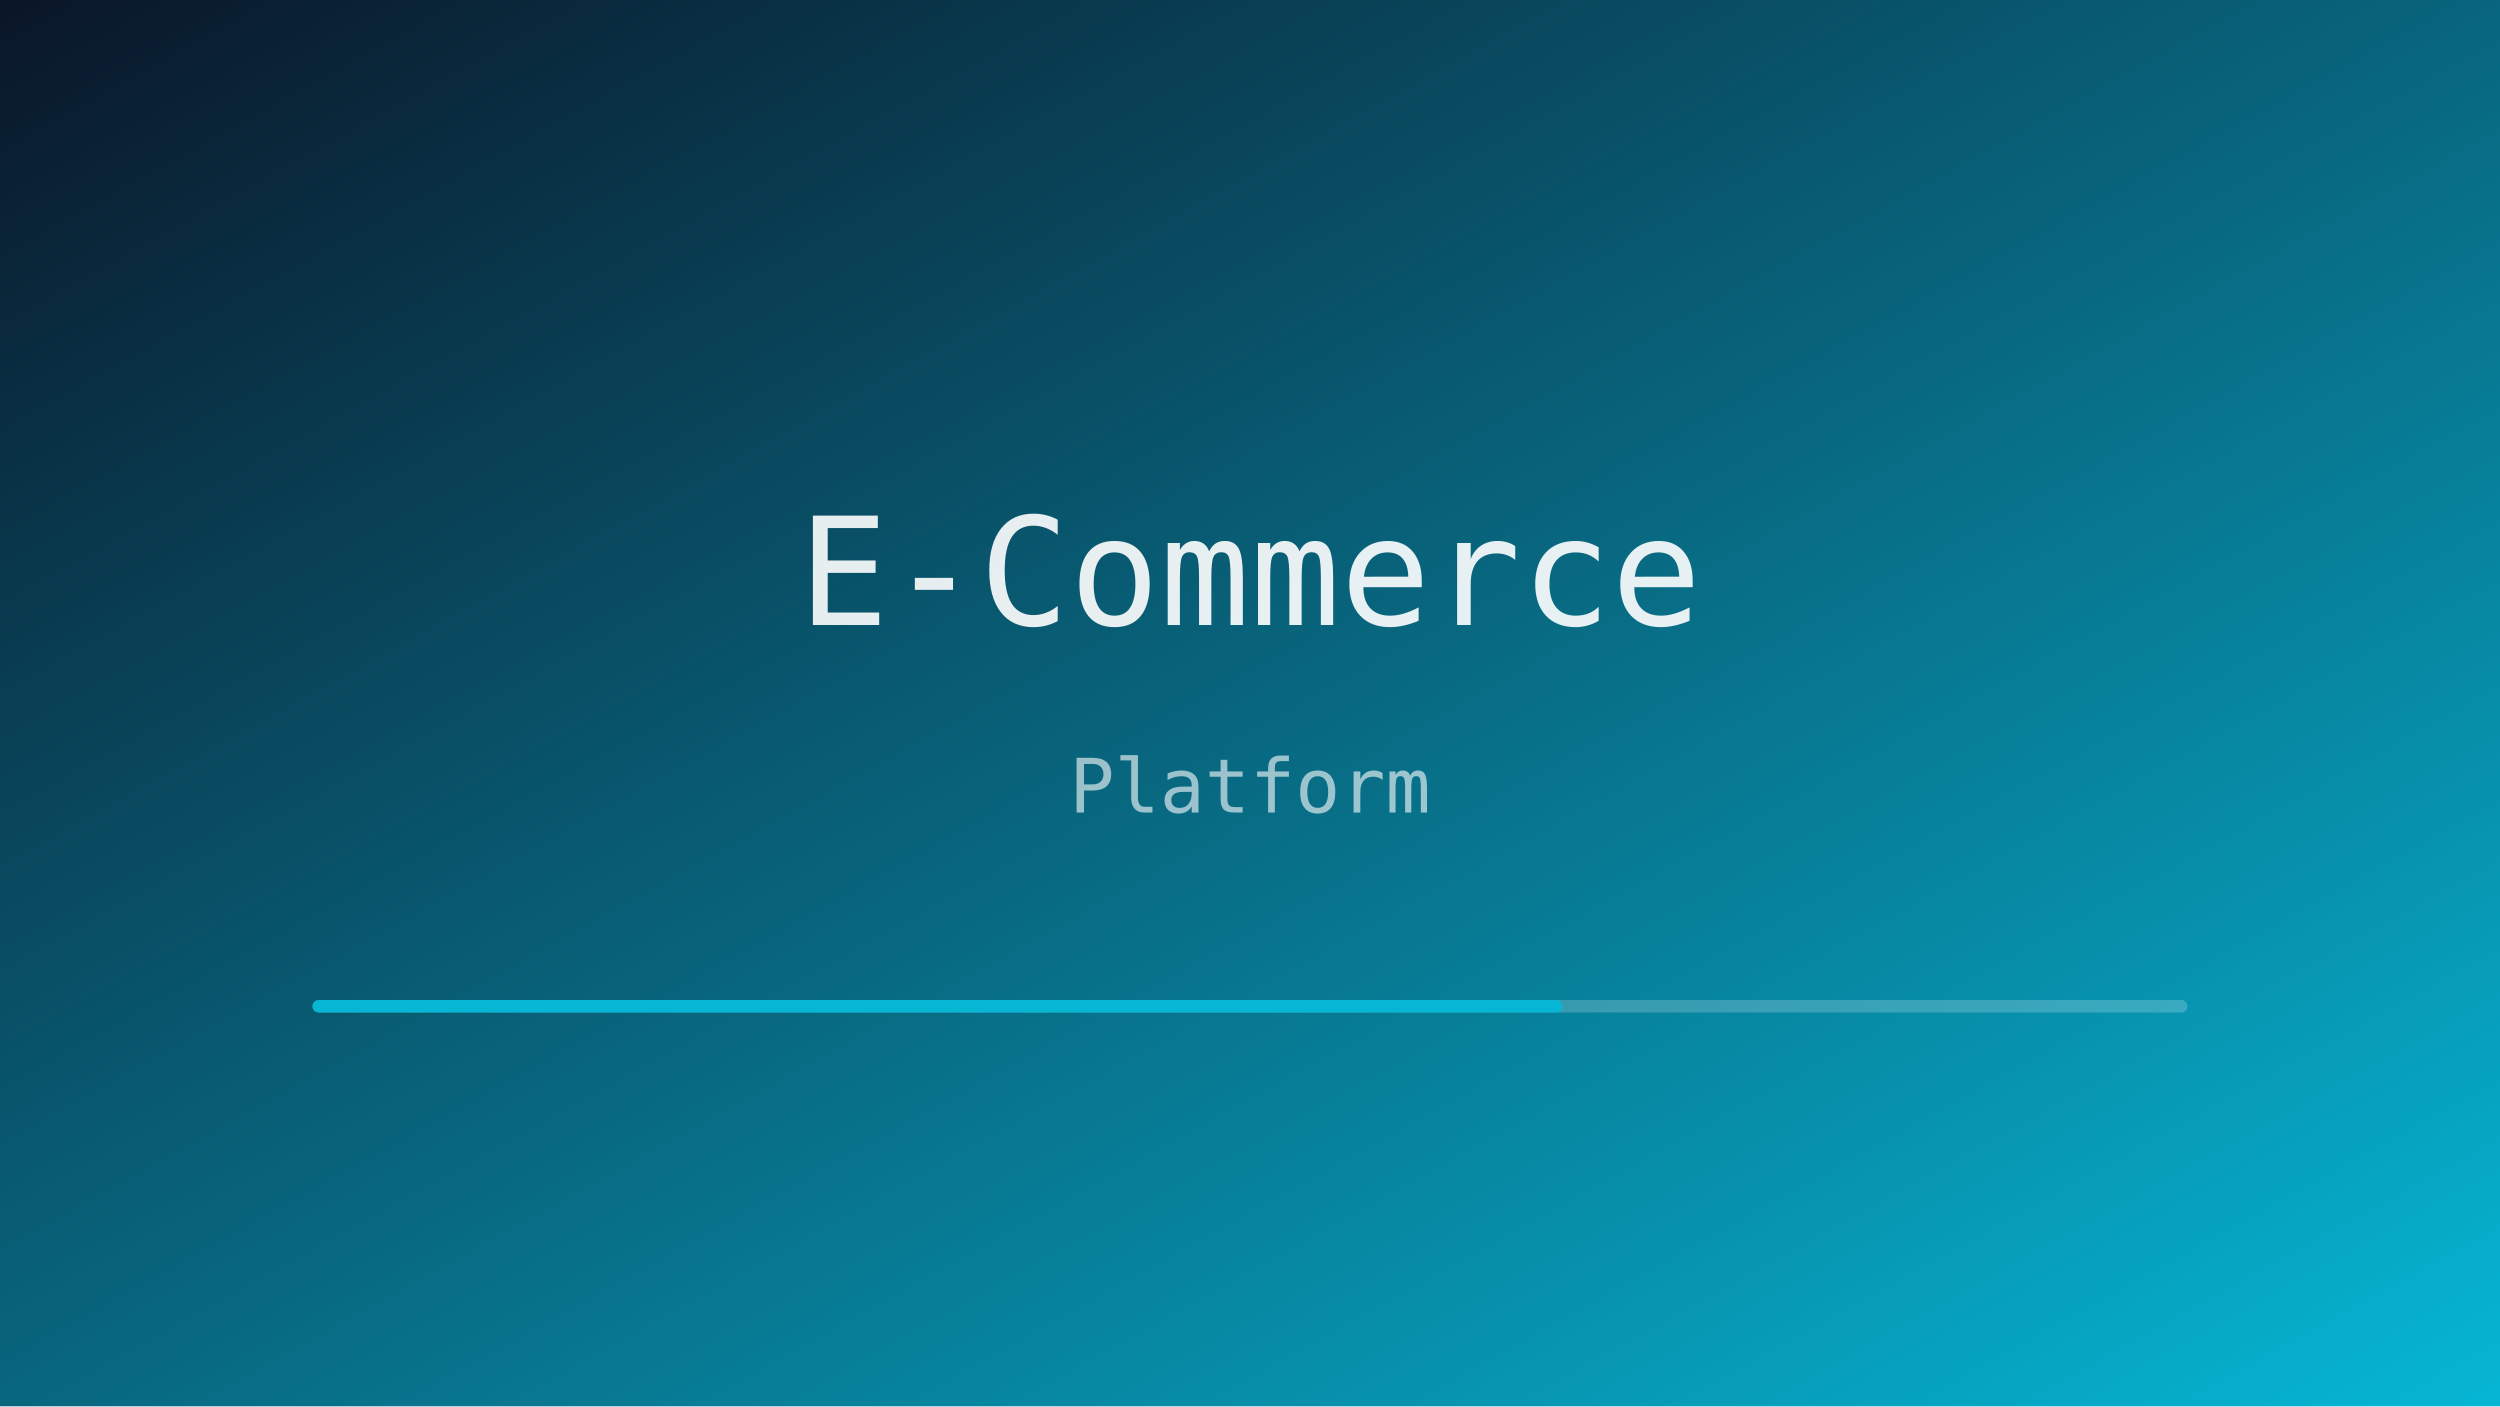
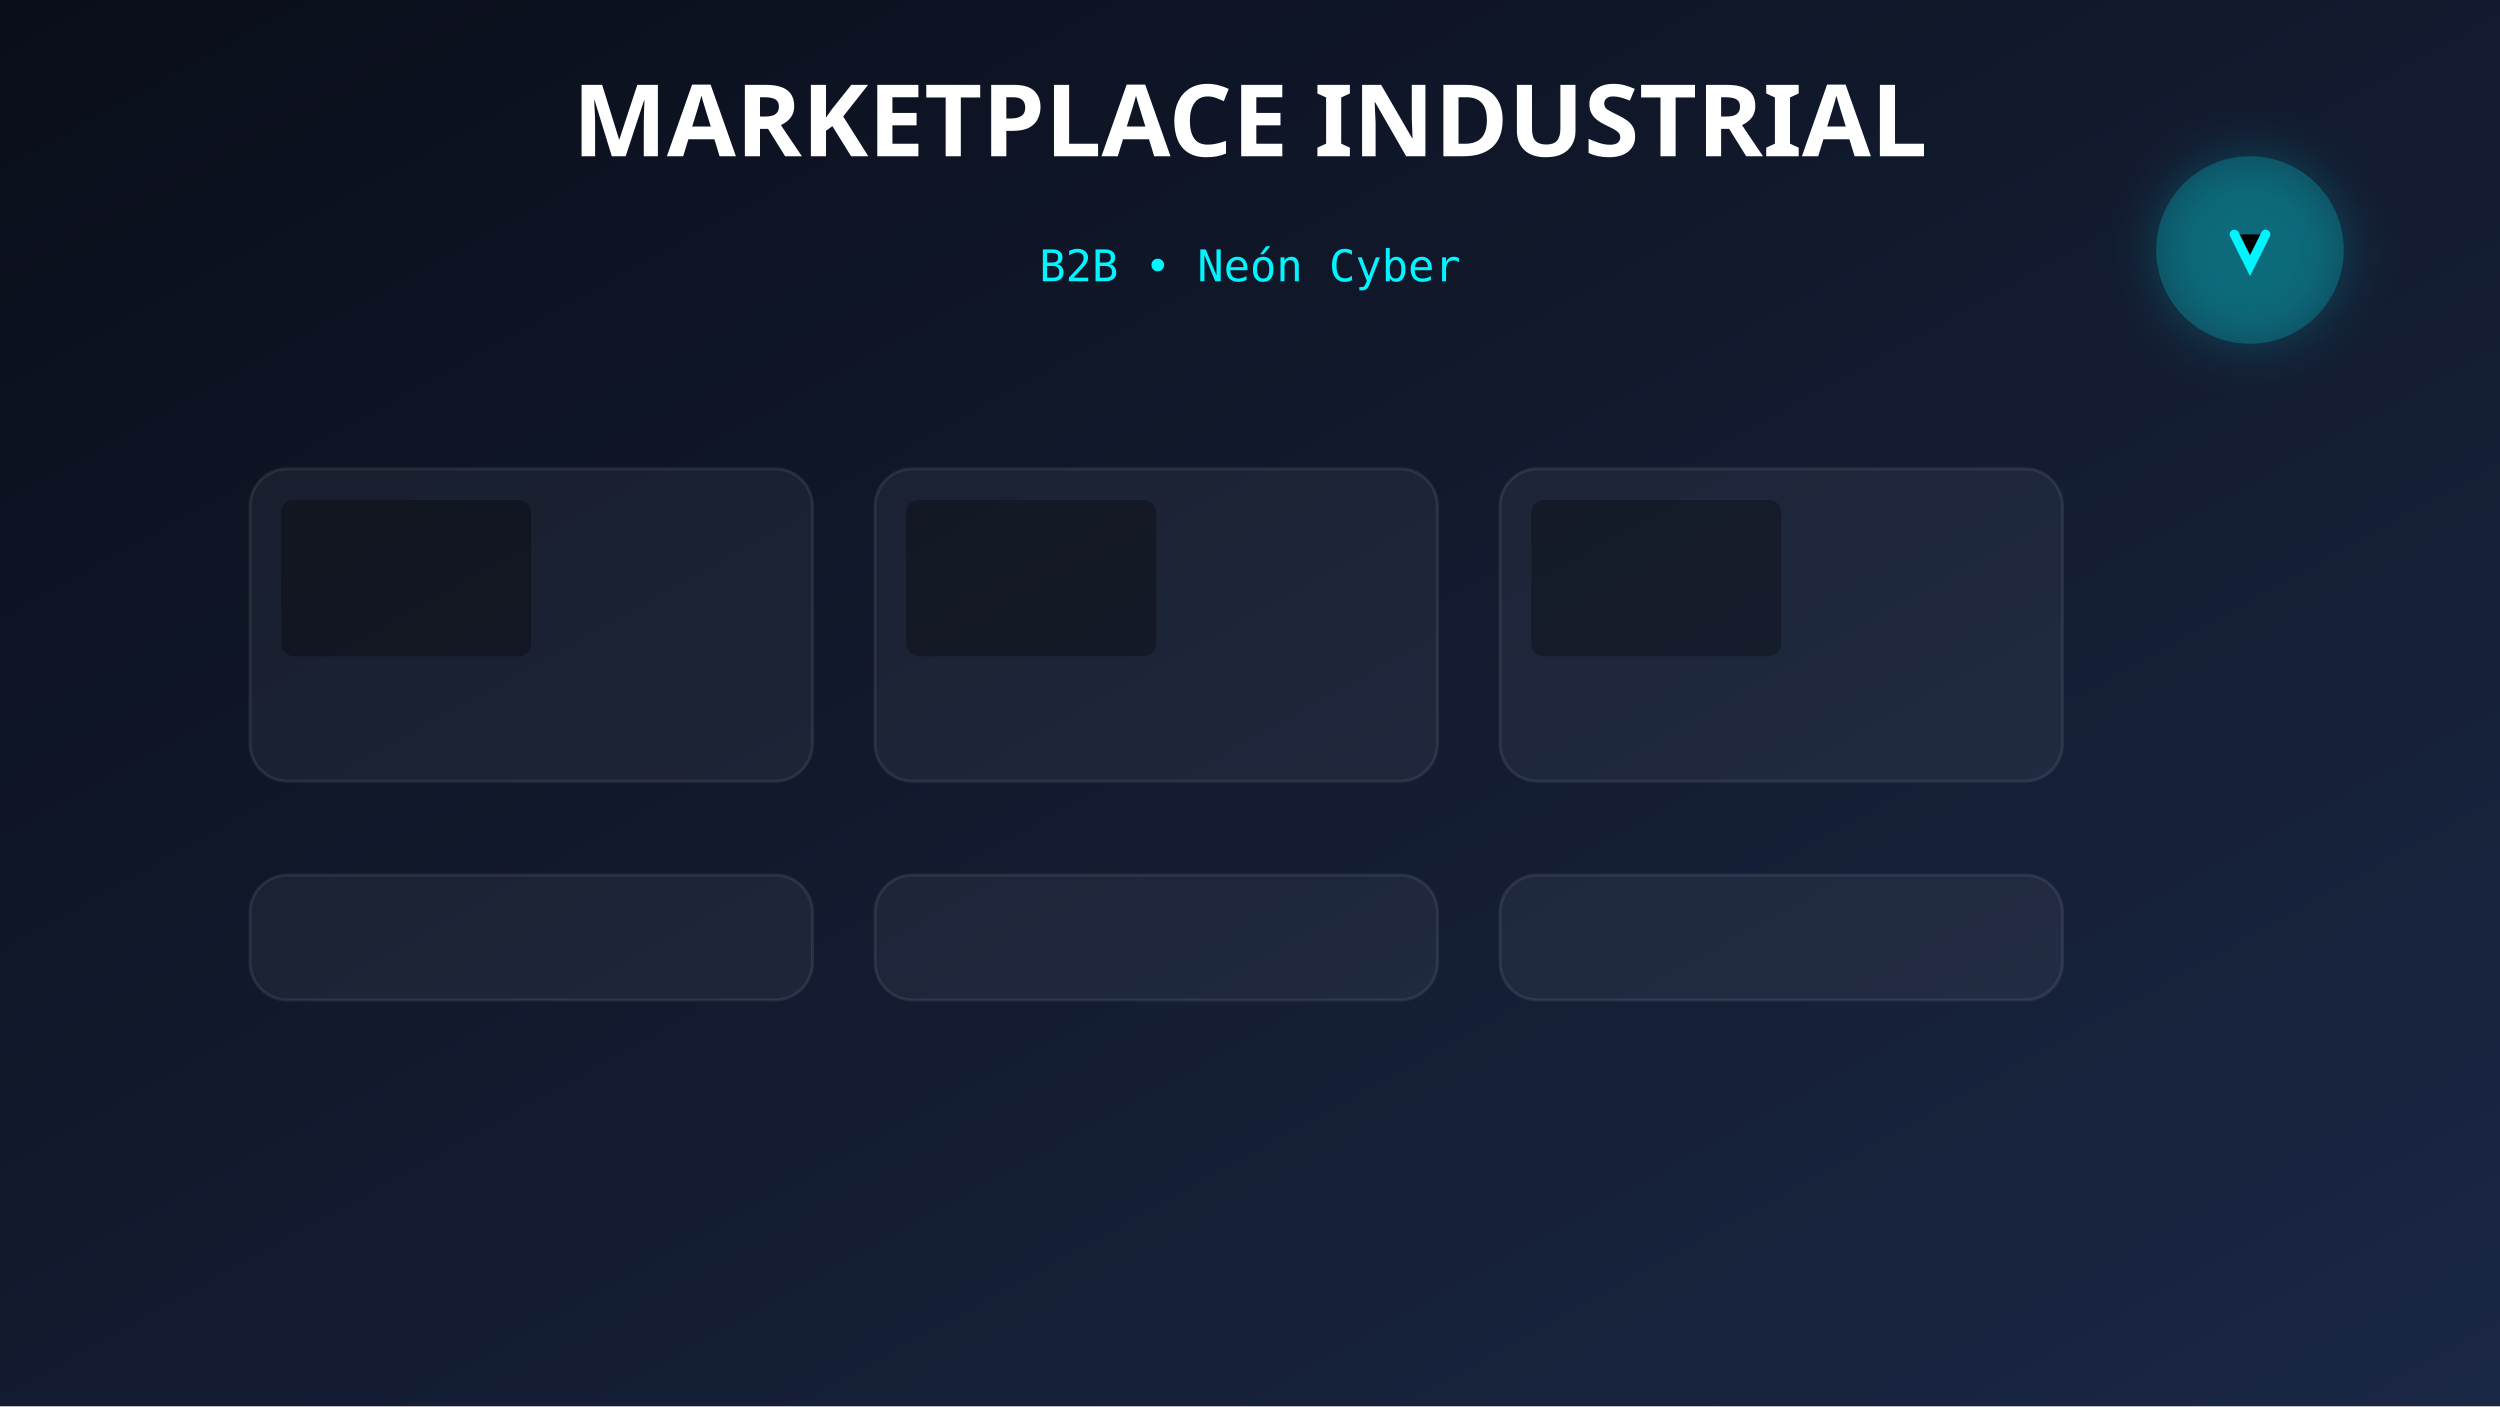
<svg xmlns="http://www.w3.org/2000/svg" width="800" height="450" viewBox="0 0 800 450">
  <defs>
-     <linearGradient id="bg-ecommerce" x1="0%" y1="0%" x2="100%" y2="100%">
-       <stop offset="0%" style="stop-color:#0a1628" />
-       <stop offset="100%" style="stop-color:#06b6d4" />
+     <linearGradient id="bg-marketplace" x1="0%" y1="0%" x2="100%" y2="100%">
+       <stop offset="0%" style="stop-color:#0a0e1a" />
+       <stop offset="100%" style="stop-color:#1a2744" />
    </linearGradient>
+     <linearGradient id="accent-gradient" x1="0%" y1="0%" x2="100%" y2="100%">
+       <stop offset="0%" style="stop-color:#00f5ff" />
+       <stop offset="50%" style="stop-color:#8b5cf6" />
+       <stop offset="100%" style="stop-color:#ff006e" />
+     </linearGradient>
+     <filter id="glow" x="-50%" y="-50%" width="200%" height="200%">
+       <feGaussianBlur stdDeviation="8" result="coloredBlur" />
+       <feMerge>
+         <feMergeNode in="coloredBlur" />
+         <feMergeNode in="SourceGraphic" />
+       </feMerge>
+     </filter>
  </defs>
-   <rect width="800" height="450" fill="url(#bg-ecommerce)" />
-   <text x="400" y="200" font-family="monospace" font-size="48" fill="white" text-anchor="middle" opacity="0.9">E-Commerce</text>
-   <text x="400" y="260" font-family="monospace" font-size="24" fill="white" text-anchor="middle" opacity="0.6">Platform</text>
-   <rect x="100" y="320" width="600" height="4" fill="white" opacity="0.2" rx="2" />
-   <rect x="100" y="320" width="400" height="4" fill="#06b6d4" rx="2" />
+   <rect width="800" height="450" fill="url(#bg-marketplace)" />
+   <rect x="80" y="150" width="180" height="100" rx="12" fill="rgba(255,255,255,0.05)" stroke="rgba(255,255,255,0.08)" />
+   <rect x="80" y="280" width="180" height="40" rx="12" fill="rgba(255,255,255,0.05)" stroke="rgba(255,255,255,0.08)" />
+   <rect x="280" y="150" width="180" height="100" rx="12" fill="rgba(255,255,255,0.05)" stroke="rgba(255,255,255,0.08)" />
+   <rect x="280" y="280" width="180" height="40" rx="12" fill="rgba(255,255,255,0.05)" stroke="rgba(255,255,255,0.08)" />
+   <rect x="480" y="150" width="180" height="100" rx="12" fill="rgba(255,255,255,0.05)" stroke="rgba(255,255,255,0.08)" />
+   <rect x="480" y="280" width="180" height="40" rx="12" fill="rgba(255,255,255,0.05)" stroke="rgba(255,255,255,0.08)" />
+   <rect x="90" y="160" width="80" height="50" rx="4" fill="rgba(0,0,0,0.3)" />
+   <rect x="290" y="160" width="80" height="50" rx="4" fill="rgba(0,0,0,0.3)" />
+   <rect x="490" y="160" width="80" height="50" rx="4" fill="rgba(0,0,0,0.3)" />
+   <circle cx="720" cy="80" r="30" fill="rgba(0,245,255,0.2)" filter="url(#glow)" />
+   <path d="M715 75l5 10 5-10" stroke="#00f5ff" stroke-width="3" stroke-linecap="round" />
+   <text x="400" y="50" font-family="Space Grotesk, sans-serif" font-size="32" font-weight="700" fill="white" text-anchor="middle">MARKETPLACE INDUSTRIAL</text>
+   <text x="400" y="90" font-family="JetBrains Mono, monospace" font-size="14" fill="#00f5ff" text-anchor="middle">B2B • Neón Cyber</text>
</svg>
